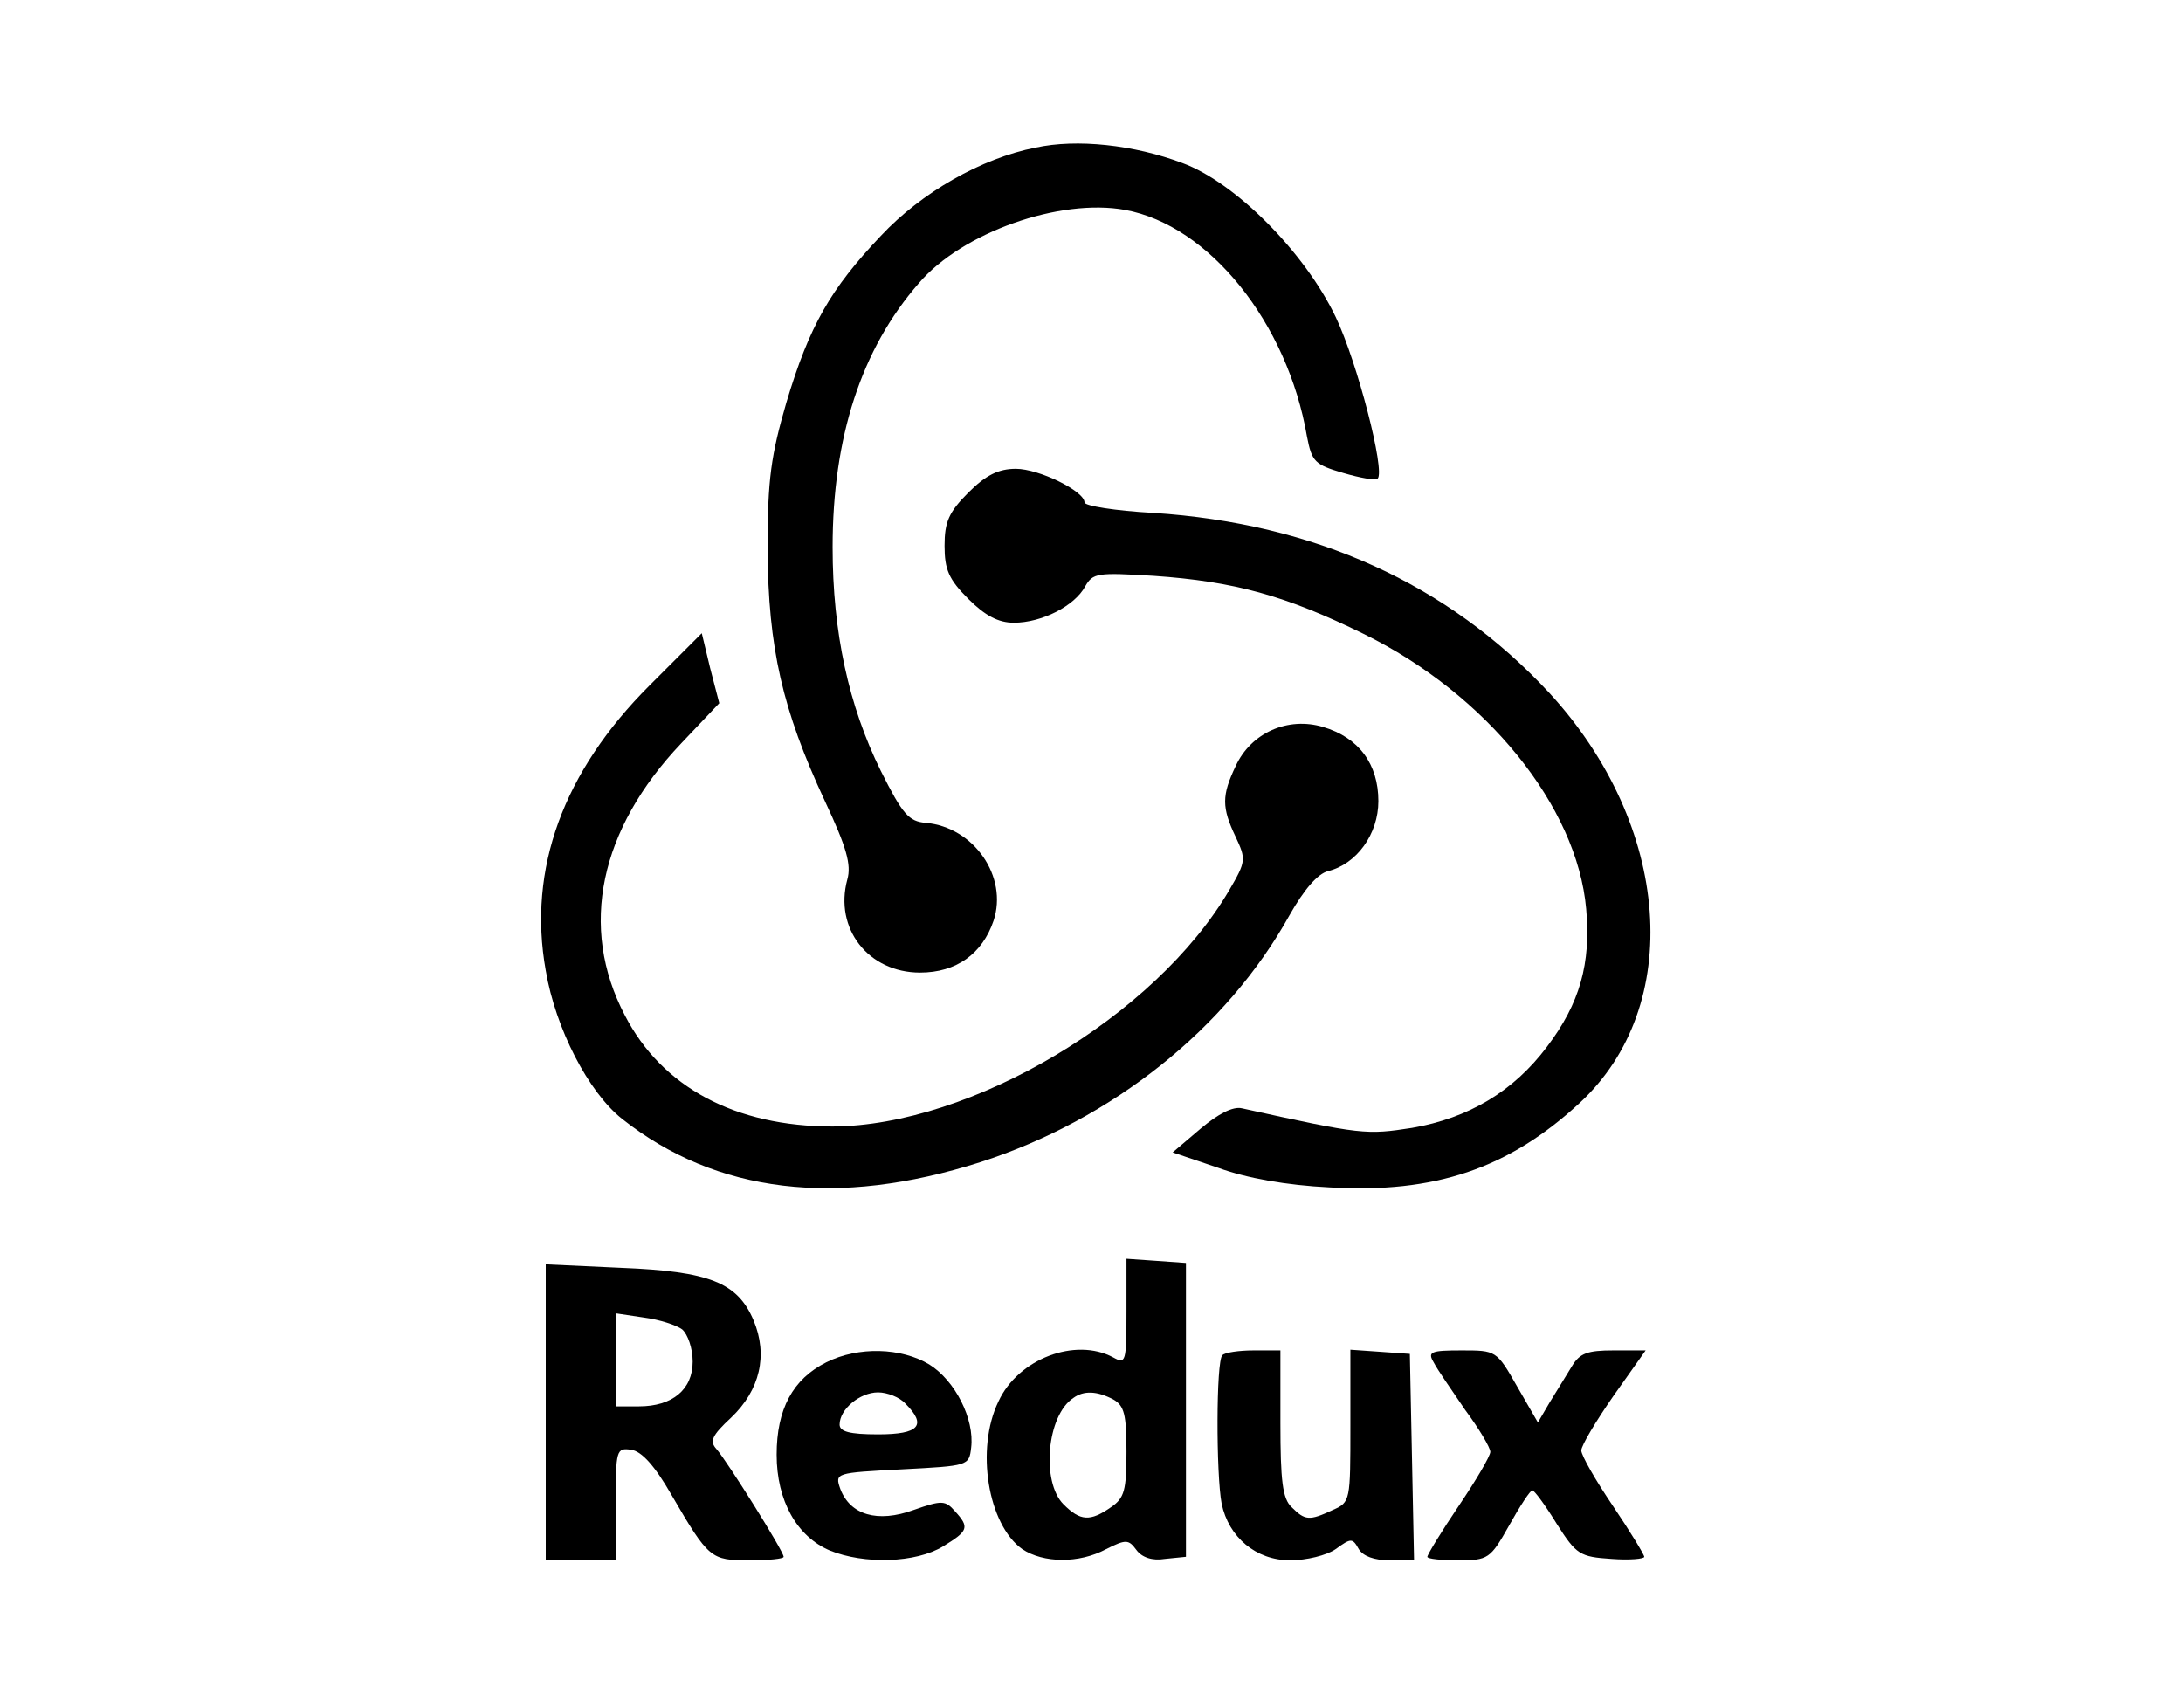
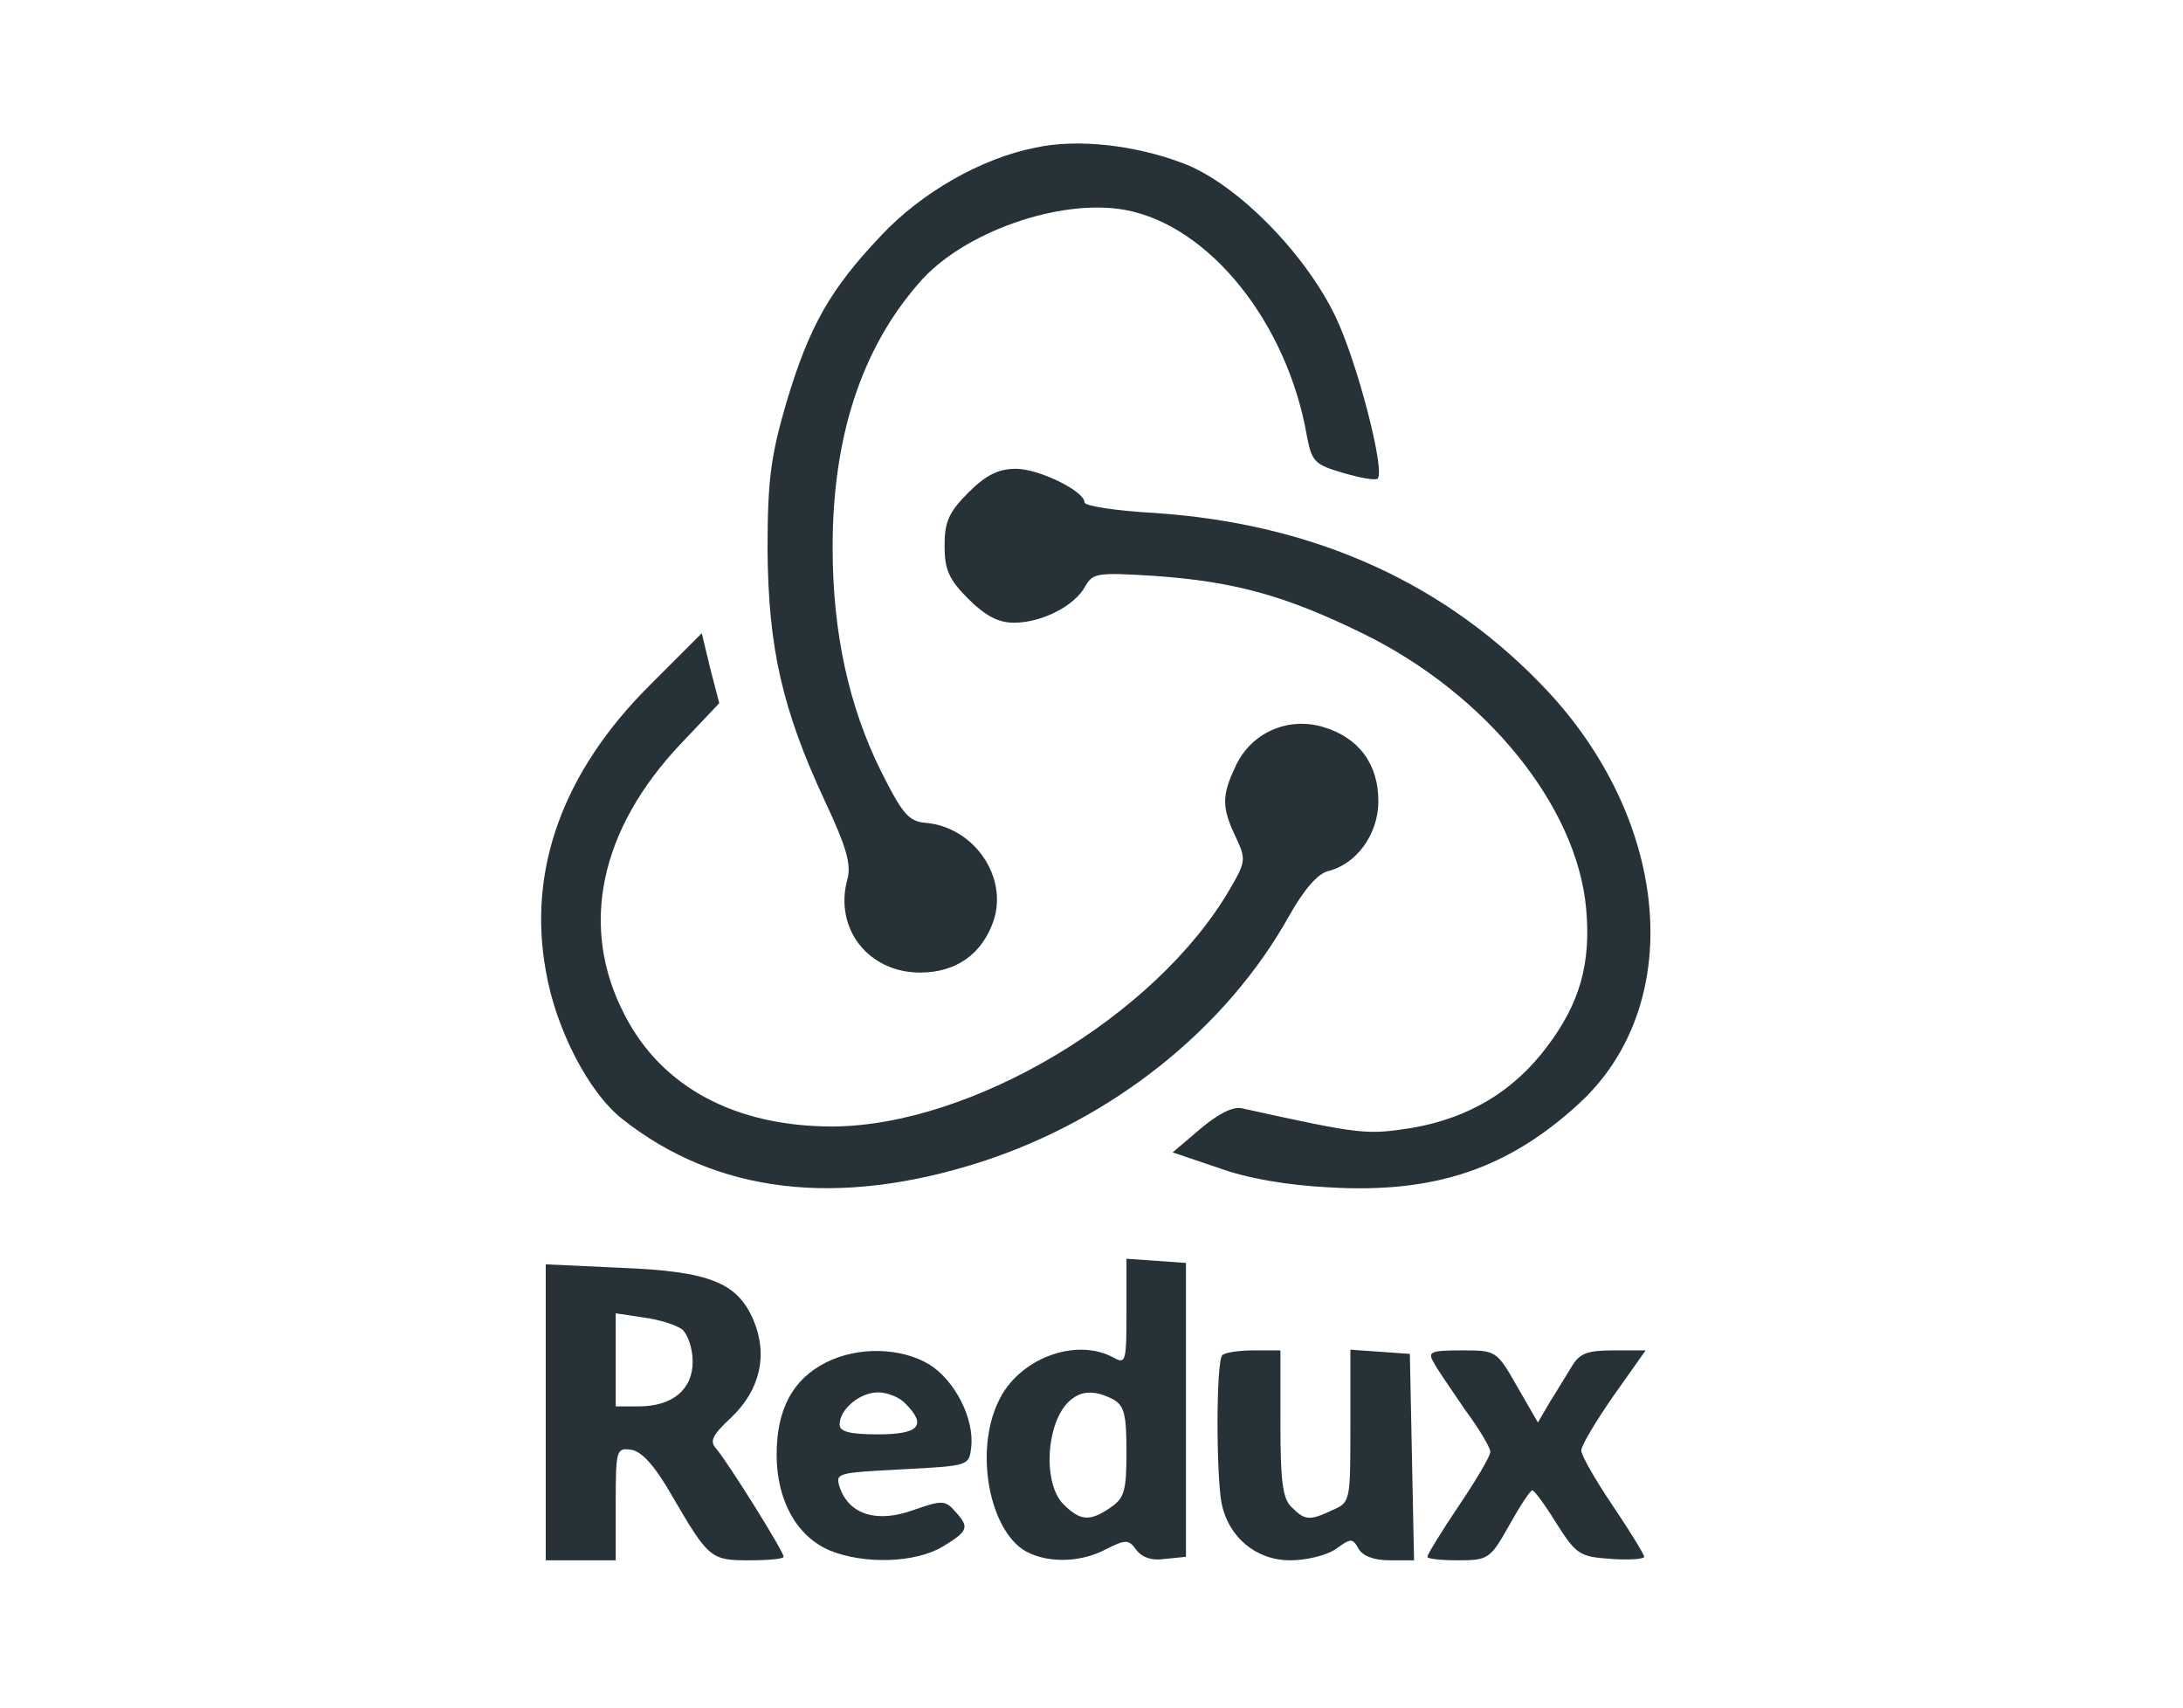
<svg xmlns="http://www.w3.org/2000/svg" version="1.0" width="312pt" height="244pt" viewBox="0 0 312 244" preserveAspectRatio="xMidYMid meet">
  <g transform="translate(0,244) scale(0.1,-0.1)" fill="#000000" stroke="none">
+     <style>
+         path {
+             fill: #263138;
+         }
+         @media (prefers-color-scheme: dark) {
+             path { fill: #FBFBFB; }
+         }
+     </style>
    <path d="M1480 2229 c-77 -15 -163 -64 -221 -126 -72 -76 -102 -128 -135 -238 -22 -76 -27 -109 -27 -210 1 -141 21 -229 82 -360 31 -66 38 -91 32 -112 -19 -70 30 -133 104 -133 52 0 89 27 105 74 21 63 -28 134 -97 140 -24 2 -33 12 -64 74 -46 93 -69 198 -69 320 0 157 41 283 123 377 62 73 202 122 295 105 120 -22 232 -161 260 -324 7 -36 11 -40 52 -52 24 -7 46 -11 49 -8 11 11 -29 166 -60 231 -44 92 -143 192 -219 220 -69 26 -151 35 -210 22z" />
    <path d="M1384 1736 c-28 -28 -34 -42 -34 -76 0 -34 6 -48 34 -76 24 -24 43 -34 65 -34 40 0 87 24 102 52 11 19 17 20 98 15 115 -8 188 -28 300 -83 175 -86 305 -246 318 -393 7 -78 -9 -135 -56 -197 -48 -64 -112 -102 -193 -116 -65 -10 -71 -10 -243 28 -13 3 -34 -8 -59 -29 l-40 -34 65 -22 c41 -15 98 -25 159 -28 151 -9 256 27 357 120 151 139 132 397 -43 587 -145 156 -335 242 -566 257 -54 3 -98 10 -98 15 0 16 -65 48 -98 48 -25 0 -43 -9 -68 -34z" />
    <path d="M928 1460 c-123 -123 -174 -262 -148 -407 14 -83 61 -174 109 -212 135 -107 308 -127 512 -62 189 61 352 191 442 353 21 37 40 59 55 63 41 10 72 53 72 100 0 53 -28 91 -79 106 -50 15 -103 -8 -125 -56 -20 -42 -20 -59 0 -101 15 -32 15 -35 -9 -76 -106 -181 -369 -337 -567 -338 -139 0 -244 56 -297 159 -66 126 -36 266 81 389 l54 57 -13 50 -12 50 -75 -75z" />
    <path d="M1610 565 c0 -72 -1 -75 -19 -65 -54 29 -136 -2 -164 -63 -33 -68 -15 -176 34 -211 30 -20 81 -21 120 0 28 14 32 14 43 -1 8 -11 23 -16 41 -13 l30 3 0 210 0 210 -42 3 -43 3 0 -76z m-19 -125 c16 -9 19 -22 19 -75 0 -55 -3 -66 -22 -79 -30 -21 -44 -20 -68 4 -32 32 -24 127 14 152 15 11 34 10 57 -2z" />
    <path d="M780 421 l0 -211 50 0 50 0 0 81 c0 77 1 80 22 77 15 -2 34 -23 58 -65 53 -91 56 -93 111 -93 27 0 49 2 49 5 0 8 -81 137 -96 154 -10 11 -7 19 21 45 41 39 53 89 32 139 -23 54 -63 70 -189 75 l-108 5 0 -212z m195 119 c8 -7 15 -27 15 -46 0 -40 -29 -64 -77 -64 l-33 0 0 66 0 67 40 -6 c23 -3 47 -11 55 -17z" />
    <path d="M1181 493 c-48 -24 -71 -67 -71 -132 0 -66 29 -117 76 -137 49 -20 123 -18 162 6 36 22 38 27 17 50 -14 16 -19 16 -59 2 -52 -19 -91 -7 -105 30 -8 23 -7 23 88 28 95 5 96 5 99 31 5 41 -23 96 -60 119 -40 24 -101 26 -147 3z m113 -59 c31 -31 20 -44 -39 -44 -41 0 -55 4 -55 14 0 22 29 46 55 46 13 0 31 -7 39 -16z" />
    <path d="M1747 503 c-9 -8 -9 -170 -1 -212 10 -48 49 -81 98 -81 23 0 52 7 65 16 22 16 24 16 33 0 6 -10 22 -16 44 -16 l35 0 -3 148 -3 147 -42 3 -43 3 0 -109 c0 -107 0 -109 -25 -120 -34 -16 -40 -15 -59 4 -13 12 -16 38 -16 120 l0 104 -38 0 c-21 0 -42 -3 -45 -7z" />
    <path d="M2049 493 c5 -10 26 -40 45 -68 20 -27 36 -54 36 -60 0 -6 -20 -40 -45 -77 -25 -37 -45 -70 -45 -73 0 -3 20 -5 44 -5 43 0 46 2 73 50 15 27 30 50 33 50 3 0 19 -22 35 -48 28 -44 33 -47 78 -50 26 -2 47 0 47 3 0 3 -20 36 -45 73 -25 37 -45 72 -45 79 0 7 21 42 46 78 l46 65 -46 0 c-37 0 -48 -4 -59 -22 -8 -13 -22 -36 -32 -52 l-17 -29 -30 52 c-29 51 -30 51 -79 51 -44 0 -49 -2 -40 -17z" />
  </g>
</svg>
